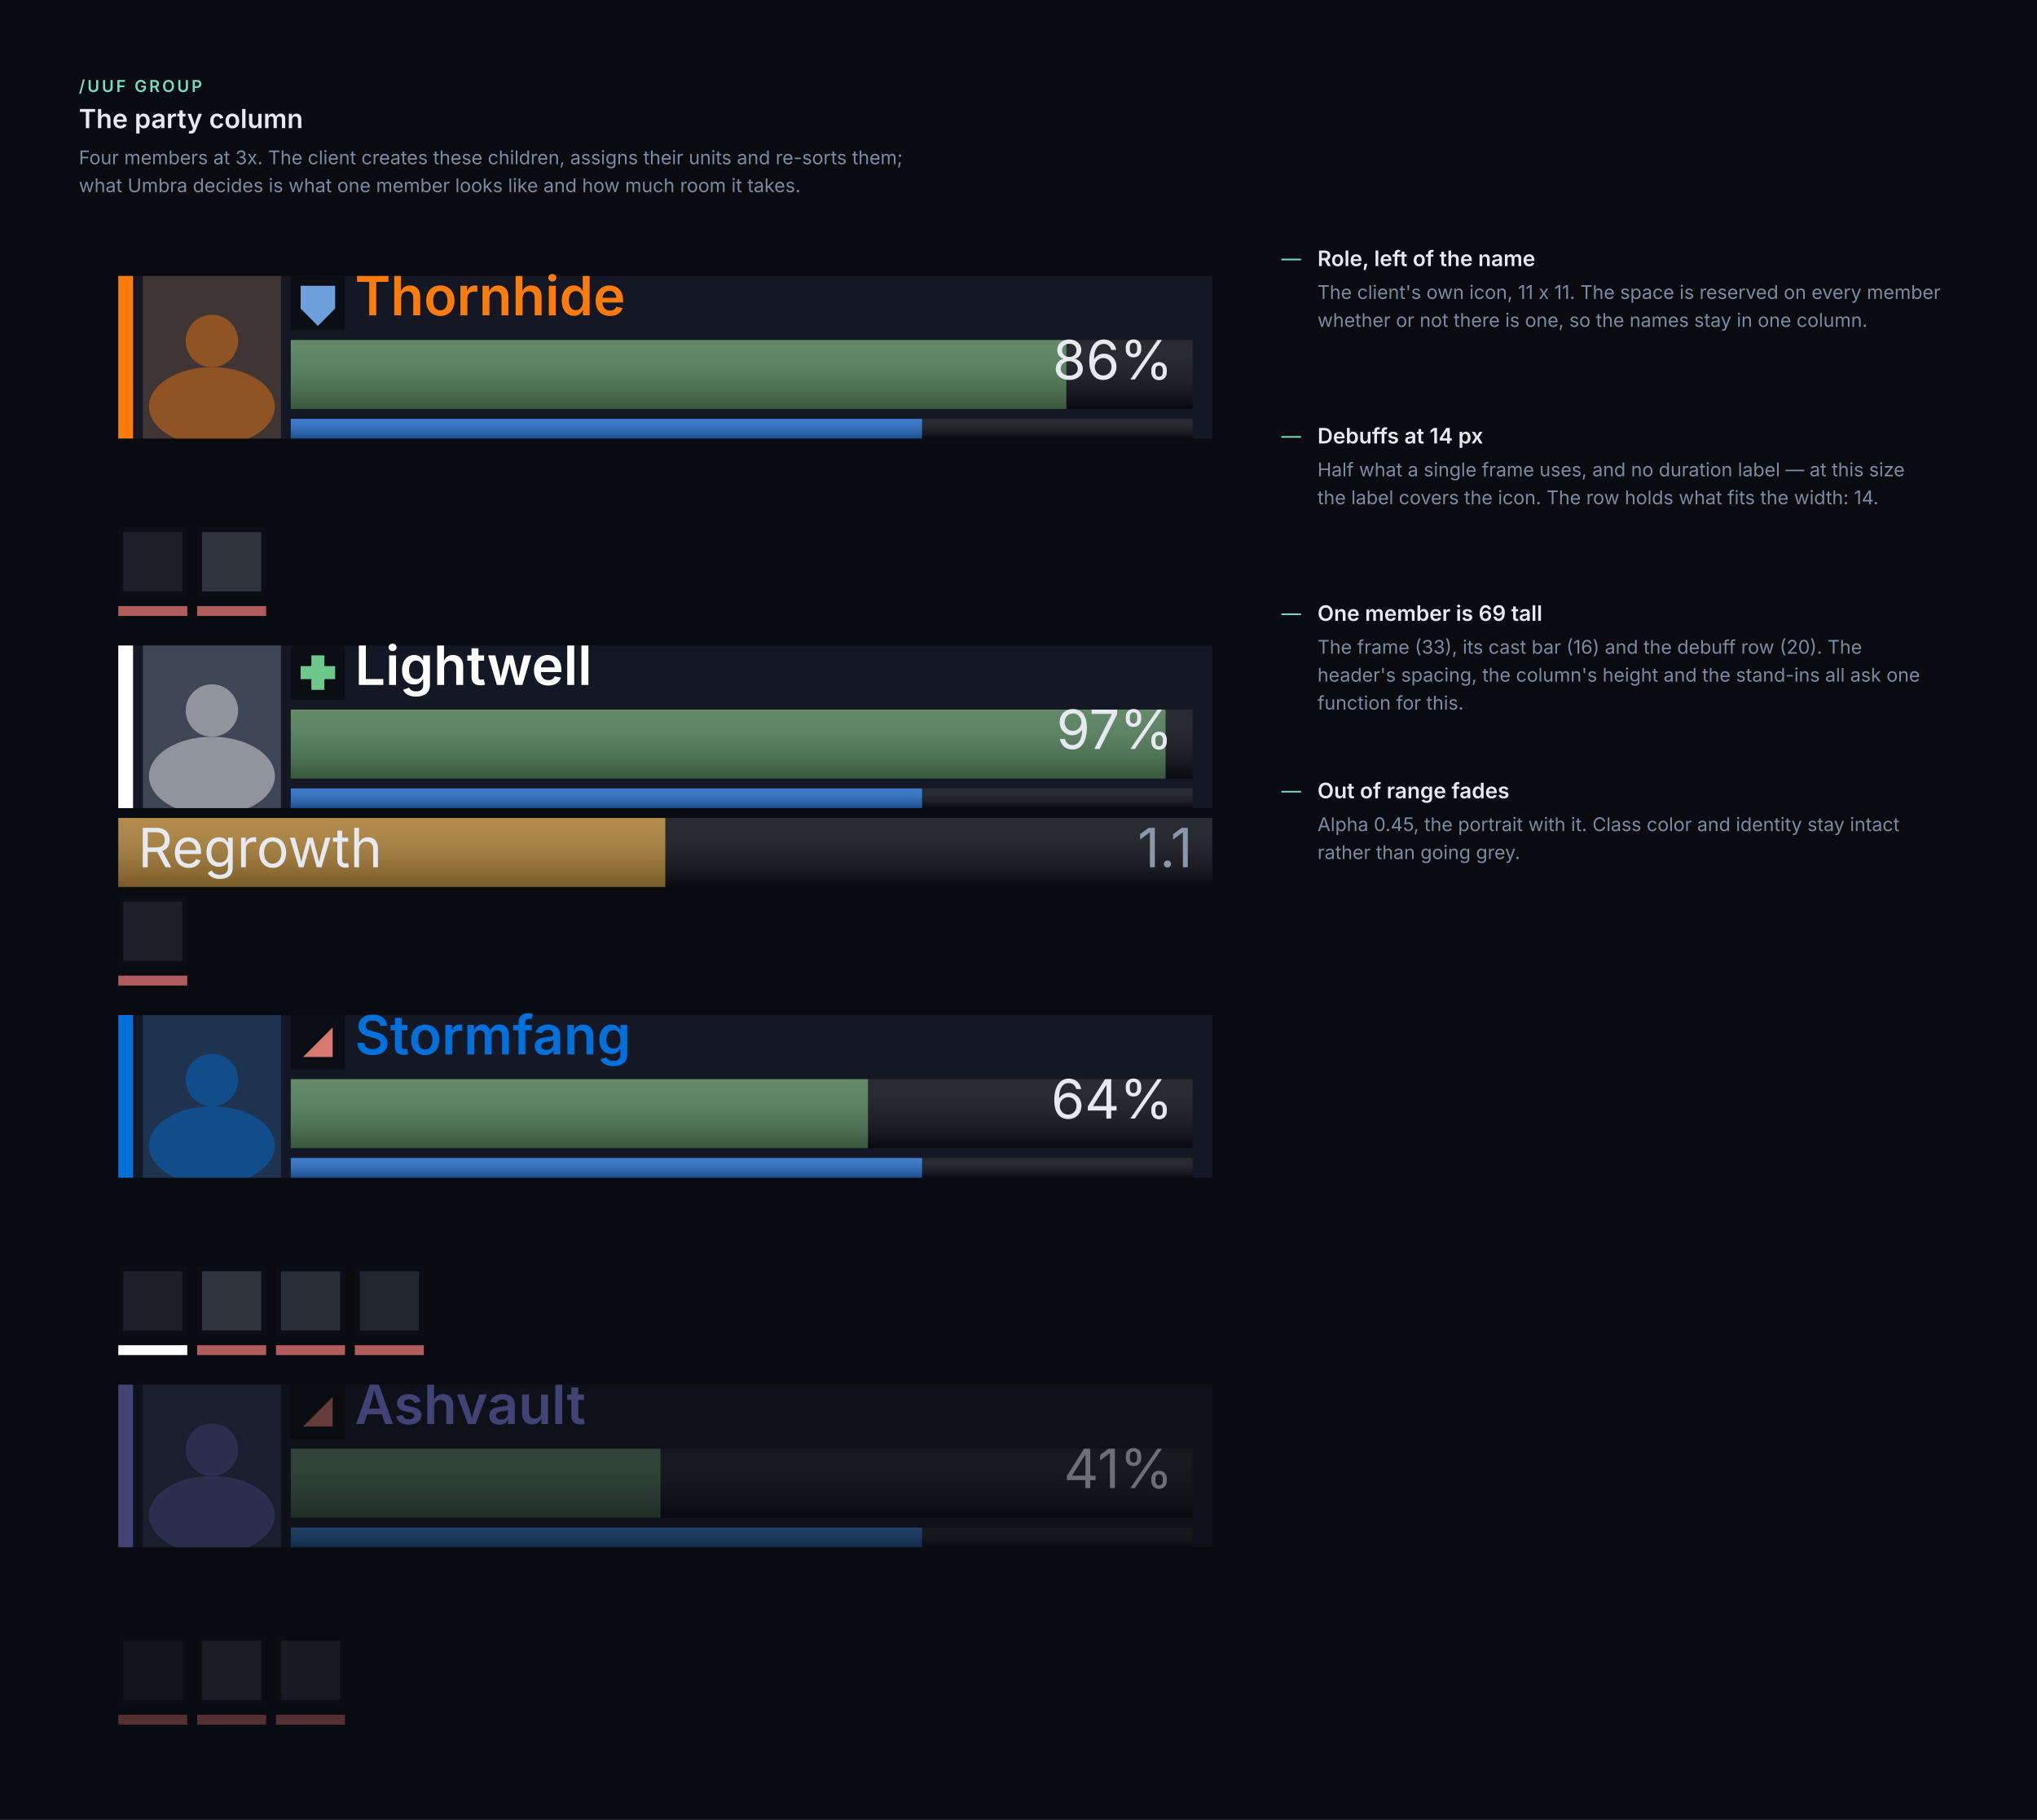
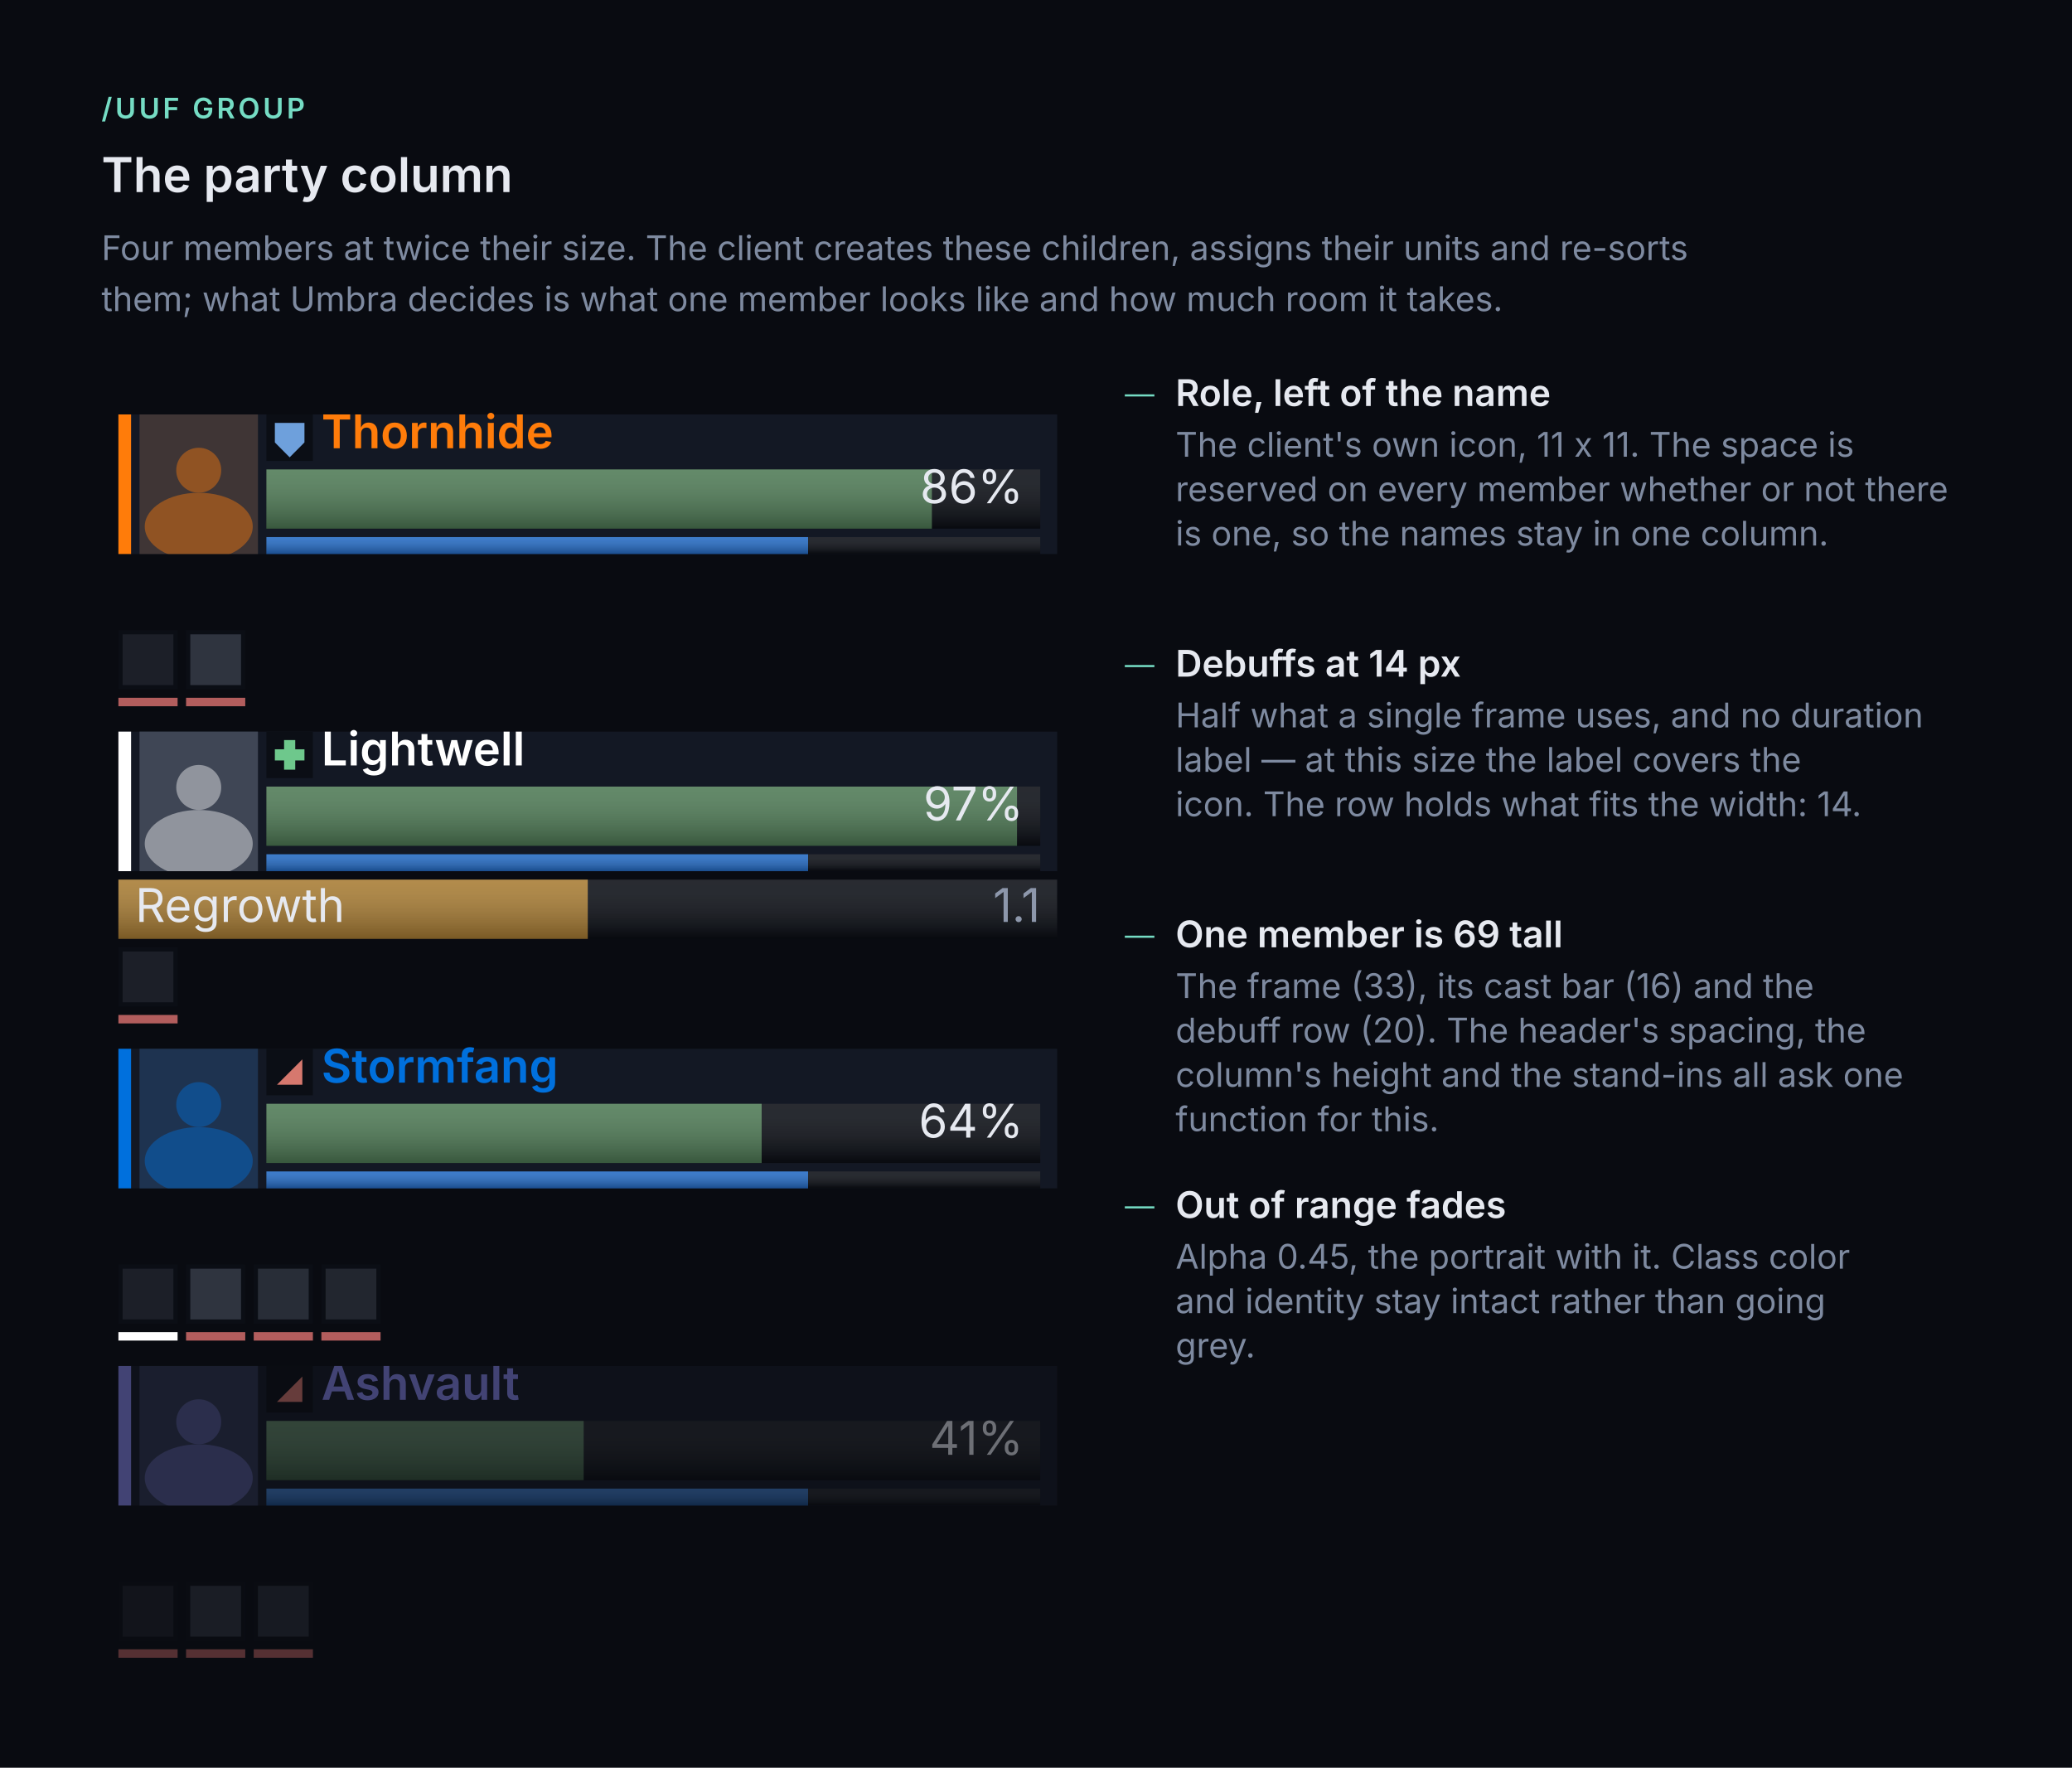
- <svg xmlns="http://www.w3.org/2000/svg" width="1240" height="1108" viewBox="0 0 1240 1108" role="img" aria-label="Umbra Unit Frames — the party column">
+ <svg xmlns="http://www.w3.org/2000/svg" width="980" height="836" viewBox="0 0 980 836" role="img" aria-label="Umbra Unit Frames — the party column">
  <defs>
    <linearGradient id="shade" x1="0" y1="0" x2="0" y2="1">
      <stop offset="0" stop-color="#ffffff" stop-opacity="0.12" />
      <stop offset="1" stop-color="#000000" stop-opacity="0.28" />
    </linearGradient>
    <pattern id="hatch" width="24" height="24" patternUnits="userSpaceOnUse" patternTransform="rotate(45)">
      <rect width="24" height="24" fill="none" />
      <rect width="10" height="24" fill="#ffffff" fill-opacity="0.45" />
    </pattern>
  </defs>
-   <rect width="1240" height="1108" fill="rgb(9,11,17)" />
-   <text x="48.00" y="56.00" font-family="Inter,Segoe UI,Helvetica,Arial,sans-serif" font-size="10.0" fill="rgb(117,220,196)" text-anchor="start" font-weight="600" letter-spacing="1.40">/UUF GROUP</text>
-   <text x="48.00" y="78.00" font-family="Inter,Segoe UI,Helvetica,Arial,sans-serif" font-size="16.0" fill="rgb(230,233,240)" text-anchor="start" font-weight="600">The party column</text>
-   <text x="48.00" y="100.00" font-family="Inter,Segoe UI,Helvetica,Arial,sans-serif" font-size="11.5" fill="rgb(126,138,160)" text-anchor="start" font-weight="400">Four members at 3x. The client creates these children, assigns their units and re-sorts them;</text>
-   <text x="48.00" y="117.00" font-family="Inter,Segoe UI,Helvetica,Arial,sans-serif" font-size="11.5" fill="rgb(126,138,160)" text-anchor="start" font-weight="400">what Umbra decides is what one member looks like and how much room it takes.</text>
-   <g transform="translate(72.00,168.00) scale(3)">
+   <rect width="980" height="836" fill="rgb(9,11,17)" />
+   <text x="48.00" y="56.00" font-family="Inter,Segoe UI,Helvetica,Arial,sans-serif" font-size="13.4" fill="rgb(117,220,196)" text-anchor="start" font-weight="600" letter-spacing="1.40">/UUF GROUP</text>
+   <text x="48.00" y="90.84" font-family="Inter,Segoe UI,Helvetica,Arial,sans-serif" font-size="22.8" fill="rgb(230,233,240)" text-anchor="start" font-weight="600">The party column</text>
+   <text x="48.00" y="123.00" font-family="Inter,Segoe UI,Helvetica,Arial,sans-serif" font-size="16.1" fill="rgb(126,138,160)" text-anchor="start" font-weight="400">Four members at twice their size. The client creates these children, assigns their units and re-sorts</text>
+   <text x="48.00" y="147.12" font-family="Inter,Segoe UI,Helvetica,Arial,sans-serif" font-size="16.1" fill="rgb(126,138,160)" text-anchor="start" font-weight="400">them; what Umbra decides is what one member looks like and how much room it takes.</text>
+   <g transform="translate(56.00,196.00) scale(2)">
    <rect x="0.00" y="0.00" width="222.00" height="33.00" fill="rgba(20,25,37,0.960)" />
    <rect x="0.00" y="0.00" width="3.00" height="33.00" fill="rgb(255,124,10)" />
    <rect x="5.00" y="0.00" width="28.00" height="33.00" fill="rgb(35,43,60)" />
-     <clipPath id="clip19784">
+     <clipPath id="clip97352">
      <rect x="5.00" y="0" width="28.00" height="33.00" />
    </clipPath>
-     <g clip-path="url(#clip19784)" opacity="0.42">
+     <g clip-path="url(#clip97352)" opacity="0.42">
      <circle cx="19.00" cy="13.20" r="5.32" fill="rgb(255,124,10)" />
      <ellipse cx="19.00" cy="26.50" rx="12.77" ry="7.98" fill="rgb(255,124,10)" />
    </g>
    <rect x="5.00" y="0.00" width="28.00" height="33.00" fill="rgba(255,124,10,0.130)" />
    <rect x="35.00" y="0.00" width="11.00" height="11.00" fill="rgb(11,14,21)" />
    <path d="M 37.00 2.00 l 7.00 0 l 0 4.62 l -3.50 3.52 l -3.50 -3.52 Z" fill="rgb(110,160,220)" />
    <text x="48.00" y="8.00" font-family="Inter,Segoe UI,Helvetica,Arial,sans-serif" font-size="11.0" fill="rgb(255,124,10)" text-anchor="start" font-weight="600">Thornhide</text>
    <rect x="35.00" y="13.00" width="183.00" height="14.00" fill="rgb(11,14,21)" />
    <rect x="35.00" y="13.00" width="157.38" height="14.00" fill="rgb(78,122,85)" />
    <rect x="35.00" y="13.00" width="183.00" height="14.00" fill="url(#shade)" />
    <text x="214.00" y="21.00" font-family="Inter,Segoe UI,Helvetica,Arial,sans-serif" font-size="11.0" fill="rgb(230,233,240)" text-anchor="end" font-weight="400">86%</text>
    <rect x="35.00" y="29.00" width="183.00" height="4.00" fill="rgb(11,14,21)" />
    <rect x="35.00" y="29.00" width="128.10" height="4.00" fill="rgb(35,106,196)" />
    <rect x="35.00" y="29.00" width="183.00" height="4.00" fill="url(#shade)" />
  </g>
-   <g transform="translate(72.00,321.00) scale(3)">
+   <g transform="translate(56.00,298.00) scale(2)">
    <rect x="0.00" y="0.00" width="14.00" height="14.00" fill="rgb(11,14,21)" />
    <rect x="1.00" y="1.00" width="12.00" height="12.00" fill="rgba(141,151,171,0.130)" />
    <rect x="0.00" y="16.00" width="14.00" height="2.00" fill="rgb(178,93,93)" />
    <rect x="16.00" y="0.00" width="14.00" height="14.00" fill="rgb(11,14,21)" />
    <rect x="17.00" y="1.00" width="12.00" height="12.00" fill="rgba(141,151,171,0.280)" />
    <rect x="16.00" y="16.00" width="14.00" height="2.00" fill="rgb(178,93,93)" />
  </g>
-   <g transform="translate(72.00,393.00) scale(3)">
+   <g transform="translate(56.00,346.00) scale(2)">
    <rect x="0.00" y="0.00" width="222.00" height="33.00" fill="rgba(20,25,37,0.960)" />
    <rect x="0.00" y="0.00" width="3.00" height="33.00" fill="rgb(255,255,255)" />
    <rect x="5.00" y="0.00" width="28.00" height="33.00" fill="rgb(35,43,60)" />
-     <clipPath id="clip19813">
+     <clipPath id="clip97381">
      <rect x="5.00" y="0" width="28.00" height="33.00" />
    </clipPath>
-     <g clip-path="url(#clip19813)" opacity="0.42">
+     <g clip-path="url(#clip97381)" opacity="0.42">
      <circle cx="19.00" cy="13.20" r="5.32" fill="rgb(255,255,255)" />
      <ellipse cx="19.00" cy="26.50" rx="12.77" ry="7.98" fill="rgb(255,255,255)" />
    </g>
    <rect x="5.00" y="0.00" width="28.00" height="33.00" fill="rgba(255,255,255,0.130)" />
    <rect x="35.00" y="0.00" width="11.00" height="11.00" fill="rgb(11,14,21)" />
    <rect x="39.18" y="2.00" width="2.64" height="7.00" fill="rgb(110,200,140)" />
    <rect x="37.00" y="4.18" width="7.00" height="2.64" fill="rgb(110,200,140)" />
    <text x="48.00" y="8.00" font-family="Inter,Segoe UI,Helvetica,Arial,sans-serif" font-size="11.0" fill="rgb(255,255,255)" text-anchor="start" font-weight="600">Lightwell</text>
    <rect x="35.00" y="13.00" width="183.00" height="14.00" fill="rgb(11,14,21)" />
    <rect x="35.00" y="13.00" width="177.51" height="14.00" fill="rgb(78,122,85)" />
    <rect x="35.00" y="13.00" width="183.00" height="14.00" fill="url(#shade)" />
    <text x="214.00" y="21.00" font-family="Inter,Segoe UI,Helvetica,Arial,sans-serif" font-size="11.0" fill="rgb(230,233,240)" text-anchor="end" font-weight="400">97%</text>
    <rect x="35.00" y="29.00" width="183.00" height="4.00" fill="rgb(11,14,21)" />
    <rect x="35.00" y="29.00" width="128.10" height="4.00" fill="rgb(35,106,196)" />
    <rect x="35.00" y="29.00" width="183.00" height="4.00" fill="url(#shade)" />
  </g>
-   <g transform="translate(72.00,498.00) scale(3)">
+   <g transform="translate(56.00,416.00) scale(2)">
    <rect x="0.00" y="0.00" width="222.00" height="14.00" fill="rgb(11,14,21)" />
    <rect x="0.00" y="0.00" width="111.00" height="14.00" fill="rgb(168,124,51)" />
    <rect x="0.00" y="0.00" width="222.00" height="14.00" fill="url(#shade)" />
    <text x="4.00" y="10.00" font-family="Inter,Segoe UI,Helvetica,Arial,sans-serif" font-size="11.0" fill="rgb(230,233,240)" text-anchor="start" font-weight="400">Regrowth</text>
    <text x="218.00" y="10.00" font-family="Inter,Segoe UI,Helvetica,Arial,sans-serif" font-size="11.0" fill="rgb(141,151,171)" text-anchor="end" font-weight="400">1.1</text>
  </g>
-   <g transform="translate(72.00,546.00) scale(3)">
+   <g transform="translate(56.00,448.00) scale(2)">
    <rect x="0.00" y="0.00" width="14.00" height="14.00" fill="rgb(11,14,21)" />
    <rect x="1.00" y="1.00" width="12.00" height="12.00" fill="rgba(141,151,171,0.130)" />
    <rect x="0.00" y="16.00" width="14.00" height="2.00" fill="rgb(178,93,93)" />
  </g>
-   <g transform="translate(72.00,618.00) scale(3)">
+   <g transform="translate(56.00,496.00) scale(2)">
    <rect x="0.00" y="0.00" width="222.00" height="33.00" fill="rgba(20,25,37,0.960)" />
    <rect x="0.00" y="0.00" width="3.00" height="33.00" fill="rgb(0,112,221)" />
    <rect x="5.00" y="0.00" width="28.00" height="33.00" fill="rgb(35,43,60)" />
-     <clipPath id="clip19847">
+     <clipPath id="clip97415">
      <rect x="5.00" y="0" width="28.00" height="33.00" />
    </clipPath>
-     <g clip-path="url(#clip19847)" opacity="0.42">
+     <g clip-path="url(#clip97415)" opacity="0.42">
      <circle cx="19.00" cy="13.20" r="5.32" fill="rgb(0,112,221)" />
      <ellipse cx="19.00" cy="26.50" rx="12.77" ry="7.98" fill="rgb(0,112,221)" />
    </g>
    <rect x="5.00" y="0.00" width="28.00" height="33.00" fill="rgba(0,112,221,0.130)" />
    <rect x="35.00" y="0.00" width="11.00" height="11.00" fill="rgb(11,14,21)" />
    <path d="M 37.50 8.50 l 6.00 -6.00 l 0.00 6.00 Z" fill="rgb(214,120,110)" />
    <text x="48.00" y="8.00" font-family="Inter,Segoe UI,Helvetica,Arial,sans-serif" font-size="11.0" fill="rgb(0,112,221)" text-anchor="start" font-weight="600">Stormfang</text>
    <rect x="35.00" y="13.00" width="183.00" height="14.00" fill="rgb(11,14,21)" />
    <rect x="35.00" y="13.00" width="117.12" height="14.00" fill="rgb(78,122,85)" />
    <rect x="35.00" y="13.00" width="183.00" height="14.00" fill="url(#shade)" />
    <text x="214.00" y="21.00" font-family="Inter,Segoe UI,Helvetica,Arial,sans-serif" font-size="11.0" fill="rgb(230,233,240)" text-anchor="end" font-weight="400">64%</text>
    <rect x="35.00" y="29.00" width="183.00" height="4.00" fill="rgb(11,14,21)" />
    <rect x="35.00" y="29.00" width="128.10" height="4.00" fill="rgb(35,106,196)" />
    <rect x="35.00" y="29.00" width="183.00" height="4.00" fill="url(#shade)" />
  </g>
-   <g transform="translate(72.00,771.00) scale(3)">
+   <g transform="translate(56.00,598.00) scale(2)">
    <rect x="0.00" y="0.00" width="14.00" height="14.00" fill="rgb(11,14,21)" />
    <rect x="1.00" y="1.00" width="12.00" height="12.00" fill="rgba(141,151,171,0.130)" />
    <rect x="0.00" y="16.00" width="14.00" height="2.00" fill="rgb(255,255,255)" />
    <rect x="16.00" y="0.00" width="14.00" height="14.00" fill="rgb(11,14,21)" />
    <rect x="17.00" y="1.00" width="12.00" height="12.00" fill="rgba(141,151,171,0.280)" />
    <rect x="16.00" y="16.00" width="14.00" height="2.00" fill="rgb(178,93,93)" />
    <rect x="32.00" y="0.00" width="14.00" height="14.00" fill="rgb(11,14,21)" />
    <rect x="33.00" y="1.00" width="12.00" height="12.00" fill="rgba(141,151,171,0.230)" />
    <rect x="32.00" y="16.00" width="14.00" height="2.00" fill="rgb(178,93,93)" />
    <rect x="48.00" y="0.00" width="14.00" height="14.00" fill="rgb(11,14,21)" />
    <rect x="49.00" y="1.00" width="12.00" height="12.00" fill="rgba(141,151,171,0.180)" />
    <rect x="48.00" y="16.00" width="14.00" height="2.00" fill="rgb(178,93,93)" />
  </g>
-   <g transform="translate(72.00,843.00) scale(3)" opacity="0.45">
+   <g transform="translate(56.00,646.00) scale(2)" opacity="0.45">
    <rect x="0.00" y="0.00" width="222.00" height="33.00" fill="rgba(20,25,37,0.960)" />
    <rect x="0.00" y="0.00" width="3.00" height="33.00" fill="rgb(135,136,238)" />
    <rect x="5.00" y="0.00" width="28.00" height="33.00" fill="rgb(35,43,60)" />
-     <clipPath id="clip19882">
+     <clipPath id="clip97450">
      <rect x="5.00" y="0" width="28.00" height="33.00" />
    </clipPath>
-     <g clip-path="url(#clip19882)" opacity="0.42">
+     <g clip-path="url(#clip97450)" opacity="0.42">
      <circle cx="19.00" cy="13.20" r="5.32" fill="rgb(135,136,238)" />
      <ellipse cx="19.00" cy="26.50" rx="12.77" ry="7.98" fill="rgb(135,136,238)" />
    </g>
    <rect x="5.00" y="0.00" width="28.00" height="33.00" fill="rgba(135,136,238,0.130)" />
    <rect x="35.00" y="0.00" width="11.00" height="11.00" fill="rgb(11,14,21)" />
    <path d="M 37.50 8.50 l 6.00 -6.00 l 0.00 6.00 Z" fill="rgb(214,120,110)" />
    <text x="48.00" y="8.00" font-family="Inter,Segoe UI,Helvetica,Arial,sans-serif" font-size="11.0" fill="rgb(135,136,238)" text-anchor="start" font-weight="600">Ashvault</text>
    <rect x="35.00" y="13.00" width="183.00" height="14.00" fill="rgb(11,14,21)" />
    <rect x="35.00" y="13.00" width="75.03" height="14.00" fill="rgb(78,122,85)" />
    <rect x="35.00" y="13.00" width="183.00" height="14.00" fill="url(#shade)" />
    <text x="214.00" y="21.00" font-family="Inter,Segoe UI,Helvetica,Arial,sans-serif" font-size="11.0" fill="rgb(230,233,240)" text-anchor="end" font-weight="400">41%</text>
    <rect x="35.00" y="29.00" width="183.00" height="4.00" fill="rgb(11,14,21)" />
    <rect x="35.00" y="29.00" width="128.10" height="4.00" fill="rgb(35,106,196)" />
    <rect x="35.00" y="29.00" width="183.00" height="4.00" fill="url(#shade)" />
  </g>
-   <g transform="translate(72.00,996.00) scale(3)" opacity="0.45">
+   <g transform="translate(56.00,748.00) scale(2)" opacity="0.45">
    <rect x="0.00" y="0.00" width="14.00" height="14.00" fill="rgb(11,14,21)" />
    <rect x="1.00" y="1.00" width="12.00" height="12.00" fill="rgba(141,151,171,0.130)" />
    <rect x="0.00" y="16.00" width="14.00" height="2.00" fill="rgb(178,93,93)" />
    <rect x="16.00" y="0.00" width="14.00" height="14.00" fill="rgb(11,14,21)" />
    <rect x="17.00" y="1.00" width="12.00" height="12.00" fill="rgba(141,151,171,0.280)" />
    <rect x="16.00" y="16.00" width="14.00" height="2.00" fill="rgb(178,93,93)" />
    <rect x="32.00" y="0.00" width="14.00" height="14.00" fill="rgb(11,14,21)" />
    <rect x="33.00" y="1.00" width="12.00" height="12.00" fill="rgba(141,151,171,0.230)" />
    <rect x="32.00" y="16.00" width="14.00" height="2.00" fill="rgb(178,93,93)" />
  </g>
-   <line x1="780.00" y1="158.00" x2="792.00" y2="158.00" stroke="rgb(117,220,196)" stroke-width="1.00" />
-   <text x="802.00" y="162.00" font-family="Inter,Segoe UI,Helvetica,Arial,sans-serif" font-size="13.0" fill="rgb(230,233,240)" text-anchor="start" font-weight="600">Role, left of the name</text>
-   <text x="802.00" y="182.00" font-family="Inter,Segoe UI,Helvetica,Arial,sans-serif" font-size="11.5" fill="rgb(126,138,160)" text-anchor="start" font-weight="400">The client's own icon, 11 x 11. The space is reserved on every member</text>
-   <text x="802.00" y="199.00" font-family="Inter,Segoe UI,Helvetica,Arial,sans-serif" font-size="11.5" fill="rgb(126,138,160)" text-anchor="start" font-weight="400">whether or not there is one, so the names stay in one column.</text>
-   <line x1="780.00" y1="266.00" x2="792.00" y2="266.00" stroke="rgb(117,220,196)" stroke-width="1.00" />
-   <text x="802.00" y="270.00" font-family="Inter,Segoe UI,Helvetica,Arial,sans-serif" font-size="13.0" fill="rgb(230,233,240)" text-anchor="start" font-weight="600">Debuffs at 14 px</text>
-   <text x="802.00" y="290.00" font-family="Inter,Segoe UI,Helvetica,Arial,sans-serif" font-size="11.5" fill="rgb(126,138,160)" text-anchor="start" font-weight="400">Half what a single frame uses, and no duration label — at this size</text>
-   <text x="802.00" y="307.00" font-family="Inter,Segoe UI,Helvetica,Arial,sans-serif" font-size="11.5" fill="rgb(126,138,160)" text-anchor="start" font-weight="400">the label covers the icon. The row holds what fits the width: 14.</text>
-   <line x1="780.00" y1="374.00" x2="792.00" y2="374.00" stroke="rgb(117,220,196)" stroke-width="1.00" />
-   <text x="802.00" y="378.00" font-family="Inter,Segoe UI,Helvetica,Arial,sans-serif" font-size="13.0" fill="rgb(230,233,240)" text-anchor="start" font-weight="600">One member is 69 tall</text>
-   <text x="802.00" y="398.00" font-family="Inter,Segoe UI,Helvetica,Arial,sans-serif" font-size="11.5" fill="rgb(126,138,160)" text-anchor="start" font-weight="400">The frame (33), its cast bar (16) and the debuff row (20). The</text>
-   <text x="802.00" y="415.00" font-family="Inter,Segoe UI,Helvetica,Arial,sans-serif" font-size="11.5" fill="rgb(126,138,160)" text-anchor="start" font-weight="400">header's spacing, the column's height and the stand-ins all ask one</text>
-   <text x="802.00" y="432.00" font-family="Inter,Segoe UI,Helvetica,Arial,sans-serif" font-size="11.5" fill="rgb(126,138,160)" text-anchor="start" font-weight="400">function for this.</text>
-   <line x1="780.00" y1="482.00" x2="792.00" y2="482.00" stroke="rgb(117,220,196)" stroke-width="1.00" />
-   <text x="802.00" y="486.00" font-family="Inter,Segoe UI,Helvetica,Arial,sans-serif" font-size="13.0" fill="rgb(230,233,240)" text-anchor="start" font-weight="600">Out of range fades</text>
-   <text x="802.00" y="506.00" font-family="Inter,Segoe UI,Helvetica,Arial,sans-serif" font-size="11.5" fill="rgb(126,138,160)" text-anchor="start" font-weight="400">Alpha 0.45, the portrait with it. Class color and identity stay intact</text>
-   <text x="802.00" y="523.00" font-family="Inter,Segoe UI,Helvetica,Arial,sans-serif" font-size="11.5" fill="rgb(126,138,160)" text-anchor="start" font-weight="400">rather than going grey.</text>
+   <line x1="532.00" y1="187.00" x2="546.00" y2="187.00" stroke="rgb(117,220,196)" stroke-width="1.00" />
+   <text x="556.00" y="192.00" font-family="Inter,Segoe UI,Helvetica,Arial,sans-serif" font-size="17.4" fill="rgb(230,233,240)" text-anchor="start" font-weight="600">Role, left of the name</text>
+   <text x="556.00" y="216.00" font-family="Inter,Segoe UI,Helvetica,Arial,sans-serif" font-size="16.1" fill="rgb(126,138,160)" text-anchor="start" font-weight="400">The client's own icon, 11 x 11. The space is</text>
+   <text x="556.00" y="237.00" font-family="Inter,Segoe UI,Helvetica,Arial,sans-serif" font-size="16.1" fill="rgb(126,138,160)" text-anchor="start" font-weight="400">reserved on every member whether or not there</text>
+   <text x="556.00" y="258.00" font-family="Inter,Segoe UI,Helvetica,Arial,sans-serif" font-size="16.1" fill="rgb(126,138,160)" text-anchor="start" font-weight="400">is one, so the names stay in one column.</text>
+   <line x1="532.00" y1="315.00" x2="546.00" y2="315.00" stroke="rgb(117,220,196)" stroke-width="1.00" />
+   <text x="556.00" y="320.00" font-family="Inter,Segoe UI,Helvetica,Arial,sans-serif" font-size="17.4" fill="rgb(230,233,240)" text-anchor="start" font-weight="600">Debuffs at 14 px</text>
+   <text x="556.00" y="344.00" font-family="Inter,Segoe UI,Helvetica,Arial,sans-serif" font-size="16.1" fill="rgb(126,138,160)" text-anchor="start" font-weight="400">Half what a single frame uses, and no duration</text>
+   <text x="556.00" y="365.00" font-family="Inter,Segoe UI,Helvetica,Arial,sans-serif" font-size="16.1" fill="rgb(126,138,160)" text-anchor="start" font-weight="400">label — at this size the label covers the</text>
+   <text x="556.00" y="386.00" font-family="Inter,Segoe UI,Helvetica,Arial,sans-serif" font-size="16.1" fill="rgb(126,138,160)" text-anchor="start" font-weight="400">icon. The row holds what fits the width: 14.</text>
+   <line x1="532.00" y1="443.00" x2="546.00" y2="443.00" stroke="rgb(117,220,196)" stroke-width="1.00" />
+   <text x="556.00" y="448.00" font-family="Inter,Segoe UI,Helvetica,Arial,sans-serif" font-size="17.4" fill="rgb(230,233,240)" text-anchor="start" font-weight="600">One member is 69 tall</text>
+   <text x="556.00" y="472.00" font-family="Inter,Segoe UI,Helvetica,Arial,sans-serif" font-size="16.1" fill="rgb(126,138,160)" text-anchor="start" font-weight="400">The frame (33), its cast bar (16) and the</text>
+   <text x="556.00" y="493.00" font-family="Inter,Segoe UI,Helvetica,Arial,sans-serif" font-size="16.1" fill="rgb(126,138,160)" text-anchor="start" font-weight="400">debuff row (20). The header's spacing, the</text>
+   <text x="556.00" y="514.00" font-family="Inter,Segoe UI,Helvetica,Arial,sans-serif" font-size="16.1" fill="rgb(126,138,160)" text-anchor="start" font-weight="400">column's height and the stand-ins all ask one</text>
+   <text x="556.00" y="535.00" font-family="Inter,Segoe UI,Helvetica,Arial,sans-serif" font-size="16.1" fill="rgb(126,138,160)" text-anchor="start" font-weight="400">function for this.</text>
+   <line x1="532.00" y1="571.00" x2="546.00" y2="571.00" stroke="rgb(117,220,196)" stroke-width="1.00" />
+   <text x="556.00" y="576.00" font-family="Inter,Segoe UI,Helvetica,Arial,sans-serif" font-size="17.4" fill="rgb(230,233,240)" text-anchor="start" font-weight="600">Out of range fades</text>
+   <text x="556.00" y="600.00" font-family="Inter,Segoe UI,Helvetica,Arial,sans-serif" font-size="16.1" fill="rgb(126,138,160)" text-anchor="start" font-weight="400">Alpha 0.45, the portrait with it. Class color</text>
+   <text x="556.00" y="621.00" font-family="Inter,Segoe UI,Helvetica,Arial,sans-serif" font-size="16.1" fill="rgb(126,138,160)" text-anchor="start" font-weight="400">and identity stay intact rather than going</text>
+   <text x="556.00" y="642.00" font-family="Inter,Segoe UI,Helvetica,Arial,sans-serif" font-size="16.1" fill="rgb(126,138,160)" text-anchor="start" font-weight="400">grey.</text>
</svg>
